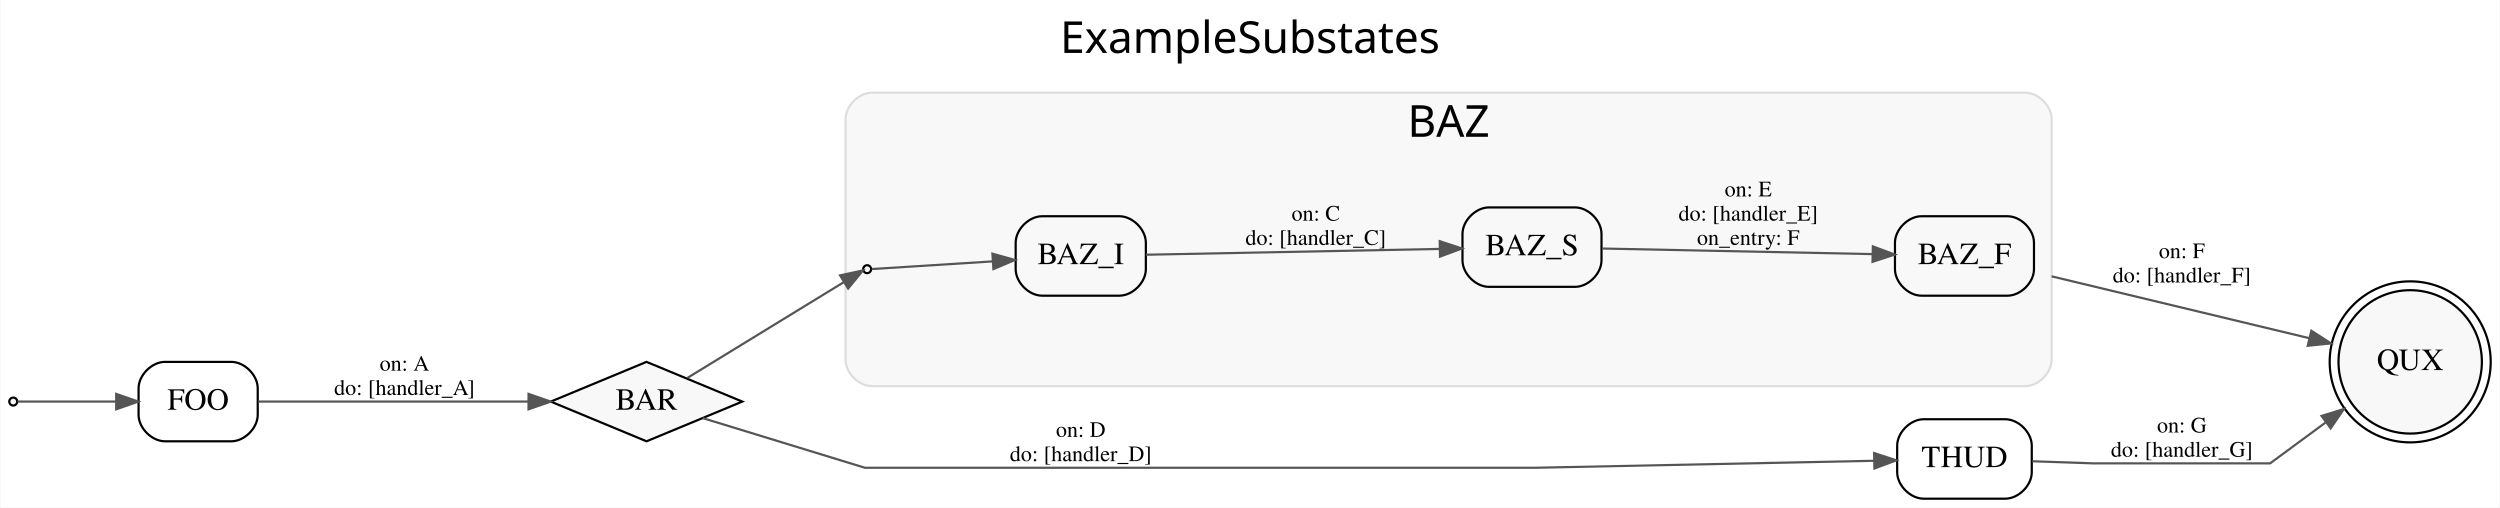
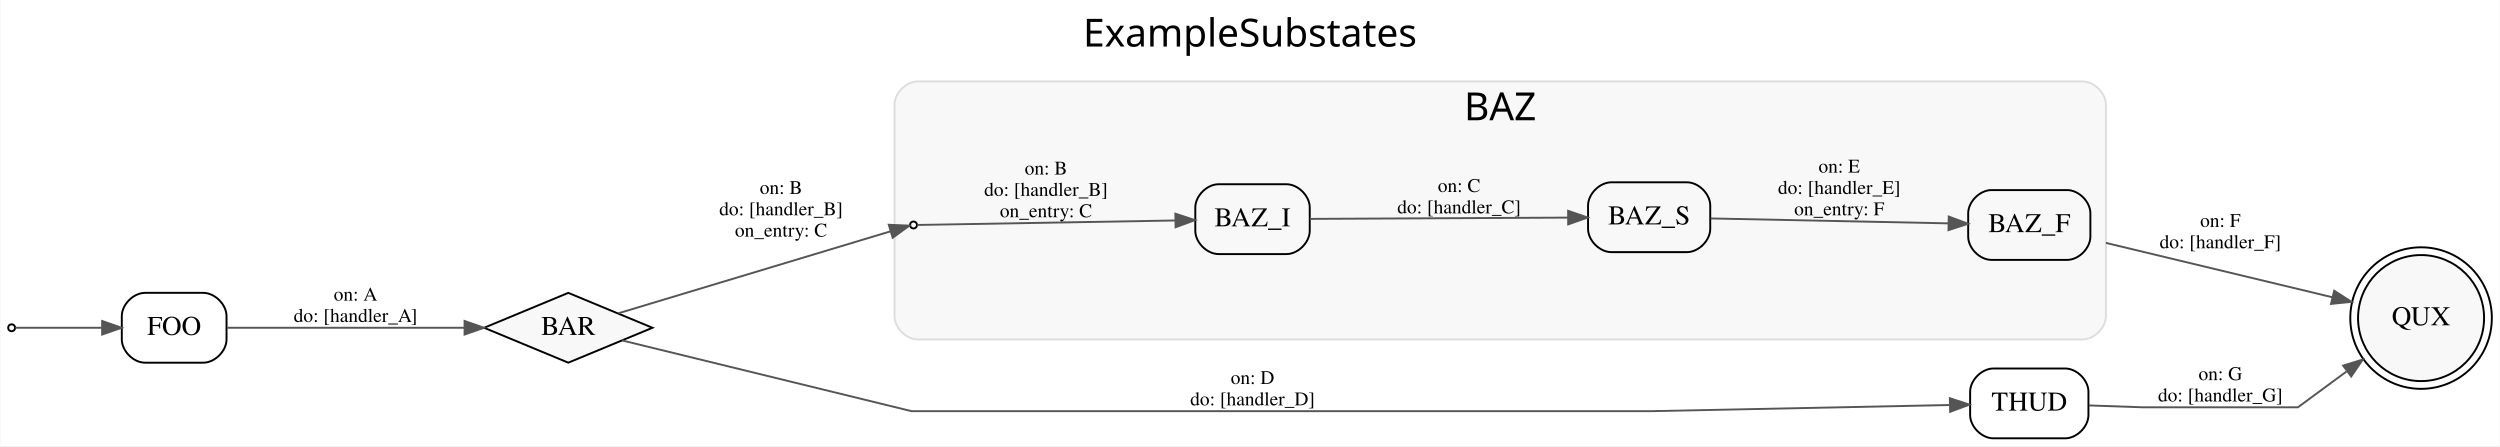
- <svg xmlns="http://www.w3.org/2000/svg" width="1133pt" height="230pt" viewBox="0.00 0.00 1132.60 230.00">
+ <svg xmlns="http://www.w3.org/2000/svg" width="1289pt" height="230pt" viewBox="0.00 0.00 1288.60 230.00">
  <g id="graph0" class="graph" transform="scale(1 1) rotate(0) translate(4 226)">
-     <polygon fill="white" stroke="transparent" points="-4,4 -4,-226 1128.6,-226 1128.6,4 -4,4" />
-     <text text-anchor="middle" x="562.3" y="-202" font-family="Arial Bold" font-size="20.00">ExampleSubstates</text>
+     <polygon fill="white" stroke="transparent" points="-4,4 -4,-226 1284.6,-226 1284.6,4 -4,4" />
+     <text text-anchor="middle" x="640.3" y="-202" font-family="Arial Bold" font-size="20.00">ExampleSubstates</text>
    <g id="clust1" class="cluster">
-       <path fill="#f8f8f8" stroke="#dddddd" d="M391,-51C391,-51 913.6,-51 913.6,-51 919.6,-51 925.6,-57 925.6,-63 925.6,-63 925.6,-172 925.6,-172 925.6,-178 919.6,-184 913.6,-184 913.6,-184 391,-184 391,-184 385,-184 379,-178 379,-172 379,-172 379,-63 379,-63 379,-57 385,-51 391,-51" />
-       <text text-anchor="middle" x="652.3" y="-164" font-family="Arial Bold" font-size="20.00">BAZ</text>
+       <path fill="#f8f8f8" stroke="#dddddd" d="M469,-51C469,-51 1069.6,-51 1069.6,-51 1075.6,-51 1081.6,-57 1081.6,-63 1081.6,-63 1081.6,-172 1081.6,-172 1081.6,-178 1075.6,-184 1069.6,-184 1069.6,-184 469,-184 469,-184 463,-184 457,-178 457,-172 457,-172 457,-63 457,-63 457,-57 463,-51 469,-51" />
+       <text text-anchor="middle" x="769.3" y="-164" font-family="Arial Bold" font-size="20.00">BAZ</text>
    </g>
    <g id="node1" class="node">
-       <ellipse fill="#f8f8f8" stroke="black" cx="1.8" cy="-44" rx="1.8" ry="1.8" />
+       <ellipse fill="#f8f8f8" stroke="black" cx="1.8" cy="-57" rx="1.8" ry="1.8" />
    </g>
    <g id="node2" class="node">
-       <path fill="none" stroke="black" d="M100.6,-62C100.6,-62 70.6,-62 70.6,-62 64.6,-62 58.6,-56 58.6,-50 58.6,-50 58.6,-38 58.6,-38 58.6,-32 64.6,-26 70.6,-26 70.6,-26 100.6,-26 100.6,-26 106.6,-26 112.6,-32 112.6,-38 112.6,-38 112.6,-50 112.6,-50 112.6,-56 106.6,-62 100.6,-62" />
-       <text text-anchor="middle" x="85.6" y="-40.3" font-family="Times,serif" font-size="14.00">FOO</text>
+       <path fill="none" stroke="black" d="M100.6,-75C100.6,-75 70.6,-75 70.6,-75 64.6,-75 58.6,-69 58.6,-63 58.6,-63 58.6,-51 58.6,-51 58.6,-45 64.6,-39 70.6,-39 70.6,-39 100.6,-39 100.6,-39 106.6,-39 112.6,-45 112.6,-51 112.6,-51 112.6,-63 112.6,-63 112.6,-69 106.6,-75 100.6,-75" />
+       <text text-anchor="middle" x="85.6" y="-53.3" font-family="Times,serif" font-size="14.00">FOO</text>
    </g>
    <g id="edge1" class="edge">
-       <path fill="none" stroke="#555555" d="M3.72,-44C8.27,-44 28.97,-44 48.29,-44" />
-       <polygon fill="#555555" stroke="#555555" points="48.46,-47.5 58.46,-44 48.46,-40.5 48.46,-47.5" />
+       <path fill="none" stroke="#555555" d="M3.72,-57C8.27,-57 28.97,-57 48.29,-57" />
+       <polygon fill="#555555" stroke="#555555" points="48.46,-60.5 58.46,-57 48.46,-53.5 48.46,-60.5" />
    </g>
    <g id="node3" class="node">
-       <polygon fill="#f8f8f8" stroke="black" points="288.8,-62 245.4,-44 288.8,-26 332.2,-44 288.8,-62" />
-       <text text-anchor="middle" x="288.8" y="-40.3" font-family="Times,serif" font-size="14.00">BAR</text>
+       <polygon fill="#f8f8f8" stroke="black" points="288.8,-75 245.4,-57 288.8,-39 332.2,-57 288.8,-75" />
+       <text text-anchor="middle" x="288.8" y="-53.3" font-family="Times,serif" font-size="14.00">BAR</text>
    </g>
    <g id="edge2" class="edge">
-       <path fill="none" stroke="#555555" d="M112.9,-44C143.8,-44 195.83,-44 235.13,-44" />
-       <polygon fill="#555555" stroke="#555555" points="235.33,-47.5 245.33,-44 235.33,-40.5 235.33,-47.5" />
-       <text text-anchor="middle" x="179.1" y="-58" font-family="Times,serif" font-size="10.00">on: A</text>
-       <text text-anchor="middle" x="179.1" y="-47" font-family="Times,serif" font-size="10.00">do: [handler_A]</text>
+       <path fill="none" stroke="#555555" d="M112.9,-57C143.8,-57 195.83,-57 235.13,-57" />
+       <polygon fill="#555555" stroke="#555555" points="235.33,-60.5 245.33,-57 235.33,-53.5 235.33,-60.5" />
+       <text text-anchor="middle" x="179.1" y="-71" font-family="Times,serif" font-size="10.00">on: A</text>
+       <text text-anchor="middle" x="179.1" y="-60" font-family="Times,serif" font-size="10.00">do: [handler_A]</text>
    </g>
    <g id="node4" class="node">
-       <path fill="none" stroke="black" d="M904.6,-36C904.6,-36 867.6,-36 867.6,-36 861.6,-36 855.6,-30 855.6,-24 855.6,-24 855.6,-12 855.6,-12 855.6,-6 861.6,0 867.6,0 867.6,0 904.6,0 904.6,0 910.6,0 916.6,-6 916.6,-12 916.6,-12 916.6,-24 916.6,-24 916.6,-30 910.6,-36 904.6,-36" />
-       <text text-anchor="middle" x="886.1" y="-14.3" font-family="Times,serif" font-size="14.00">THUD</text>
+       <path fill="none" stroke="black" d="M1060.6,-36C1060.6,-36 1023.6,-36 1023.6,-36 1017.6,-36 1011.6,-30 1011.6,-24 1011.6,-24 1011.6,-12 1011.6,-12 1011.6,-6 1017.6,0 1023.6,0 1023.6,0 1060.6,0 1060.6,0 1066.6,0 1072.6,-6 1072.6,-12 1072.6,-12 1072.6,-24 1072.6,-24 1072.6,-30 1066.6,-36 1060.6,-36" />
+       <text text-anchor="middle" x="1042.1" y="-14.3" font-family="Times,serif" font-size="14.00">THUD</text>
    </g>
    <g id="edge3" class="edge">
-       <path fill="none" stroke="#555555" d="M314.28,-36.51C343.3,-27.62 387.8,-14 387.8,-14 387.8,-14 387.8,-14 691.1,-14 691.1,-14 788.32,-16 845.11,-17.18" />
-       <polygon fill="#555555" stroke="#555555" points="845.14,-20.68 855.21,-17.38 845.29,-13.68 845.14,-20.68" />
-       <text text-anchor="middle" x="485.6" y="-28" font-family="Times,serif" font-size="10.00">on: D</text>
-       <text text-anchor="middle" x="485.6" y="-17" font-family="Times,serif" font-size="10.00">do: [handler_D]</text>
+       <path fill="none" stroke="#555555" d="M316.53,-50.47C365.77,-38.44 465.8,-14 465.8,-14 465.8,-14 465.8,-14 847.1,-14 847.1,-14 944.32,-16 1001.11,-17.18" />
+       <polygon fill="#555555" stroke="#555555" points="1001.14,-20.68 1011.21,-17.38 1001.29,-13.68 1001.14,-20.68" />
+       <text text-anchor="middle" x="641.6" y="-28" font-family="Times,serif" font-size="10.00">on: D</text>
+       <text text-anchor="middle" x="641.6" y="-17" font-family="Times,serif" font-size="10.00">do: [handler_D]</text>
    </g>
    <g id="node6" class="node">
-       <ellipse fill="#f8f8f8" stroke="black" cx="388.8" cy="-104" rx="1.8" ry="1.8" />
+       <ellipse fill="#f8f8f8" stroke="black" cx="466.8" cy="-110" rx="1.8" ry="1.8" />
    </g>
    <g id="edge5" class="edge">
-       <path fill="none" stroke="#555555" d="M307.32,-54.73C328.03,-67.4 361.74,-88.05 378.18,-98.11" />
-       <polygon fill="#555555" stroke="#555555" points="376.52,-101.2 386.88,-103.44 380.18,-95.23 376.52,-101.2" />
+       <path fill="none" stroke="#555555" d="M314.64,-64.48C353.55,-76.2 427.28,-98.4 454.95,-106.73" />
+       <polygon fill="#555555" stroke="#555555" points="454.05,-110.12 464.64,-109.65 456.07,-103.41 454.05,-110.12" />
+       <text text-anchor="middle" x="398.5" y="-126" font-family="Times,serif" font-size="10.00">on: B</text>
+       <text text-anchor="middle" x="398.5" y="-115" font-family="Times,serif" font-size="10.00">do: [handler_B]</text>
+       <text text-anchor="middle" x="398.5" y="-104" font-family="Times,serif" font-size="10.00">on_entry: C</text>
    </g>
    <g id="node5" class="node">
-       <ellipse fill="#f8f8f8" stroke="black" cx="1088.1" cy="-62" rx="32.49" ry="32.49" />
-       <ellipse fill="none" stroke="black" cx="1088.1" cy="-62" rx="36.49" ry="36.49" />
-       <text text-anchor="middle" x="1088.1" y="-58.3" font-family="Times,serif" font-size="14.00">QUX</text>
+       <ellipse fill="#f8f8f8" stroke="black" cx="1244.1" cy="-62" rx="32.49" ry="32.49" />
+       <ellipse fill="none" stroke="black" cx="1244.1" cy="-62" rx="36.49" ry="36.49" />
+       <text text-anchor="middle" x="1244.1" y="-58.3" font-family="Times,serif" font-size="14.00">QUX</text>
    </g>
    <g id="edge4" class="edge">
-       <path fill="none" stroke="#555555" d="M916.86,-16.96C930.89,-16.48 944.6,-16 944.6,-16 944.6,-16 1024.6,-16 1024.6,-16 1024.6,-16 1036.34,-24.64 1049.65,-34.44" />
-       <polygon fill="#555555" stroke="#555555" points="1047.92,-37.51 1058.04,-40.62 1052.07,-31.87 1047.92,-37.51" />
-       <text text-anchor="middle" x="984.6" y="-30" font-family="Times,serif" font-size="10.00">on: G</text>
-       <text text-anchor="middle" x="984.6" y="-19" font-family="Times,serif" font-size="10.00">do: [handler_G]</text>
+       <path fill="none" stroke="#555555" d="M1072.86,-16.96C1086.89,-16.48 1100.6,-16 1100.6,-16 1100.6,-16 1180.6,-16 1180.6,-16 1180.6,-16 1192.34,-24.64 1205.65,-34.44" />
+       <polygon fill="#555555" stroke="#555555" points="1203.92,-37.51 1214.04,-40.62 1208.07,-31.87 1203.92,-37.51" />
+       <text text-anchor="middle" x="1140.6" y="-30" font-family="Times,serif" font-size="10.00">on: G</text>
+       <text text-anchor="middle" x="1140.6" y="-19" font-family="Times,serif" font-size="10.00">do: [handler_G]</text>
    </g>
    <g id="node8" class="node">
-       <path fill="none" stroke="black" d="M503.1,-128C503.1,-128 468.1,-128 468.1,-128 462.1,-128 456.1,-122 456.1,-116 456.1,-116 456.1,-104 456.1,-104 456.1,-98 462.1,-92 468.1,-92 468.1,-92 503.1,-92 503.1,-92 509.1,-92 515.1,-98 515.1,-104 515.1,-104 515.1,-116 515.1,-116 515.1,-122 509.1,-128 503.1,-128" />
-       <text text-anchor="middle" x="485.6" y="-106.3" font-family="Times,serif" font-size="14.00">BAZ_I</text>
+       <path fill="none" stroke="black" d="M659.1,-131C659.1,-131 624.1,-131 624.1,-131 618.1,-131 612.1,-125 612.1,-119 612.1,-119 612.1,-107 612.1,-107 612.1,-101 618.1,-95 624.1,-95 624.1,-95 659.1,-95 659.1,-95 665.1,-95 671.1,-101 671.1,-107 671.1,-107 671.1,-119 671.1,-119 671.1,-125 665.1,-131 659.1,-131" />
+       <text text-anchor="middle" x="641.6" y="-109.3" font-family="Times,serif" font-size="14.00">BAZ_I</text>
    </g>
    <g id="edge7" class="edge">
-       <path fill="none" stroke="#555555" d="M390.87,-104.07C396.39,-104.42 422.47,-106.07 445.71,-107.54" />
-       <polygon fill="#555555" stroke="#555555" points="445.57,-111.04 455.77,-108.18 446.01,-104.05 445.57,-111.04" />
+       <path fill="none" stroke="#555555" d="M468.9,-110.02C478.87,-110.19 554.1,-111.5 601.61,-112.32" />
+       <polygon fill="#555555" stroke="#555555" points="601.82,-115.83 611.88,-112.5 601.94,-108.83 601.82,-115.83" />
+       <text text-anchor="middle" x="535.1" y="-136" font-family="Times,serif" font-size="10.00">on: B</text>
+       <text text-anchor="middle" x="535.1" y="-125" font-family="Times,serif" font-size="10.00">do: [handler_B]</text>
+       <text text-anchor="middle" x="535.1" y="-114" font-family="Times,serif" font-size="10.00">on_entry: C</text>
    </g>
    <g id="node7" class="node">
-       <path fill="none" stroke="black" d="M905.6,-128C905.6,-128 866.6,-128 866.6,-128 860.6,-128 854.6,-122 854.6,-116 854.6,-116 854.6,-104 854.6,-104 854.6,-98 860.6,-92 866.6,-92 866.6,-92 905.6,-92 905.6,-92 911.6,-92 917.6,-98 917.6,-104 917.6,-104 917.6,-116 917.6,-116 917.6,-122 911.6,-128 905.6,-128" />
-       <text text-anchor="middle" x="886.1" y="-106.3" font-family="Times,serif" font-size="14.00">BAZ_F</text>
+       <path fill="none" stroke="black" d="M1061.6,-128C1061.6,-128 1022.6,-128 1022.6,-128 1016.6,-128 1010.6,-122 1010.6,-116 1010.6,-116 1010.6,-104 1010.6,-104 1010.6,-98 1016.6,-92 1022.6,-92 1022.6,-92 1061.6,-92 1061.6,-92 1067.6,-92 1073.6,-98 1073.6,-104 1073.6,-104 1073.6,-116 1073.6,-116 1073.6,-122 1067.6,-128 1061.6,-128" />
+       <text text-anchor="middle" x="1042.1" y="-106.3" font-family="Times,serif" font-size="14.00">BAZ_F</text>
    </g>
    <g id="edge6" class="edge">
-       <path fill="none" stroke="#555555" d="M925.6,-100.76C959,-92.74 1007.36,-81.14 1042.45,-72.71" />
-       <polygon fill="#555555" stroke="#555555" points="1043.31,-76.11 1052.21,-70.37 1041.67,-69.3 1043.31,-76.11" />
-       <text text-anchor="middle" x="984.6" y="-109" font-family="Times,serif" font-size="10.00">on: F</text>
-       <text text-anchor="middle" x="984.6" y="-98" font-family="Times,serif" font-size="10.00">do: [handler_F]</text>
+       <path fill="none" stroke="#555555" d="M1081.6,-100.76C1115,-92.74 1163.36,-81.14 1198.45,-72.71" />
+       <polygon fill="#555555" stroke="#555555" points="1199.31,-76.11 1208.21,-70.37 1197.67,-69.3 1199.31,-76.11" />
+       <text text-anchor="middle" x="1140.6" y="-109" font-family="Times,serif" font-size="10.00">on: F</text>
+       <text text-anchor="middle" x="1140.6" y="-98" font-family="Times,serif" font-size="10.00">do: [handler_F]</text>
    </g>
    <g id="node9" class="node">
-       <path fill="none" stroke="black" d="M709.6,-132C709.6,-132 670.6,-132 670.6,-132 664.6,-132 658.6,-126 658.6,-120 658.6,-120 658.6,-108 658.6,-108 658.6,-102 664.6,-96 670.6,-96 670.6,-96 709.6,-96 709.6,-96 715.6,-96 721.6,-102 721.6,-108 721.6,-108 721.6,-120 721.6,-120 721.6,-126 715.6,-132 709.6,-132" />
-       <text text-anchor="middle" x="690.1" y="-110.3" font-family="Times,serif" font-size="14.00">BAZ_S</text>
+       <path fill="none" stroke="black" d="M865.6,-132C865.6,-132 826.6,-132 826.6,-132 820.6,-132 814.6,-126 814.6,-120 814.6,-120 814.6,-108 814.6,-108 814.6,-102 820.6,-96 826.6,-96 826.6,-96 865.6,-96 865.6,-96 871.6,-96 877.6,-102 877.6,-108 877.6,-108 877.6,-120 877.6,-120 877.6,-126 871.6,-132 865.6,-132" />
+       <text text-anchor="middle" x="846.1" y="-110.3" font-family="Times,serif" font-size="14.00">BAZ_S</text>
    </g>
    <g id="edge8" class="edge">
-       <path fill="none" stroke="#555555" d="M515.18,-110.56C549.91,-111.25 608.74,-112.41 648.25,-113.19" />
-       <polygon fill="#555555" stroke="#555555" points="648.28,-116.69 658.34,-113.39 648.41,-109.7 648.28,-116.69" />
-       <text text-anchor="middle" x="592.1" y="-126" font-family="Times,serif" font-size="10.00">on: C</text>
-       <text text-anchor="middle" x="592.1" y="-115" font-family="Times,serif" font-size="10.00">do: [handler_C]</text>
+       <path fill="none" stroke="#555555" d="M671.18,-113.14C705.91,-113.31 764.74,-113.6 804.25,-113.8" />
+       <polygon fill="#555555" stroke="#555555" points="804.33,-117.3 814.34,-113.85 804.36,-110.3 804.33,-117.3" />
+       <text text-anchor="middle" x="748.1" y="-127" font-family="Times,serif" font-size="10.00">on: C</text>
+       <text text-anchor="middle" x="748.1" y="-116" font-family="Times,serif" font-size="10.00">do: [handler_C]</text>
    </g>
    <g id="edge9" class="edge">
-       <path fill="none" stroke="#555555" d="M721.84,-113.37C754.9,-112.68 807.64,-111.6 844.19,-110.84" />
-       <polygon fill="#555555" stroke="#555555" points="844.58,-114.34 854.5,-110.63 844.43,-107.34 844.58,-114.34" />
-       <text text-anchor="middle" x="788.1" y="-137" font-family="Times,serif" font-size="10.00">on: E</text>
-       <text text-anchor="middle" x="788.1" y="-126" font-family="Times,serif" font-size="10.00">do: [handler_E]</text>
-       <text text-anchor="middle" x="788.1" y="-115" font-family="Times,serif" font-size="10.00">on_entry: F</text>
+       <path fill="none" stroke="#555555" d="M877.84,-113.37C910.9,-112.68 963.64,-111.6 1000.19,-110.84" />
+       <polygon fill="#555555" stroke="#555555" points="1000.58,-114.34 1010.5,-110.63 1000.43,-107.34 1000.58,-114.34" />
+       <text text-anchor="middle" x="944.1" y="-137" font-family="Times,serif" font-size="10.00">on: E</text>
+       <text text-anchor="middle" x="944.1" y="-126" font-family="Times,serif" font-size="10.00">do: [handler_E]</text>
+       <text text-anchor="middle" x="944.1" y="-115" font-family="Times,serif" font-size="10.00">on_entry: F</text>
    </g>
  </g>
</svg>
